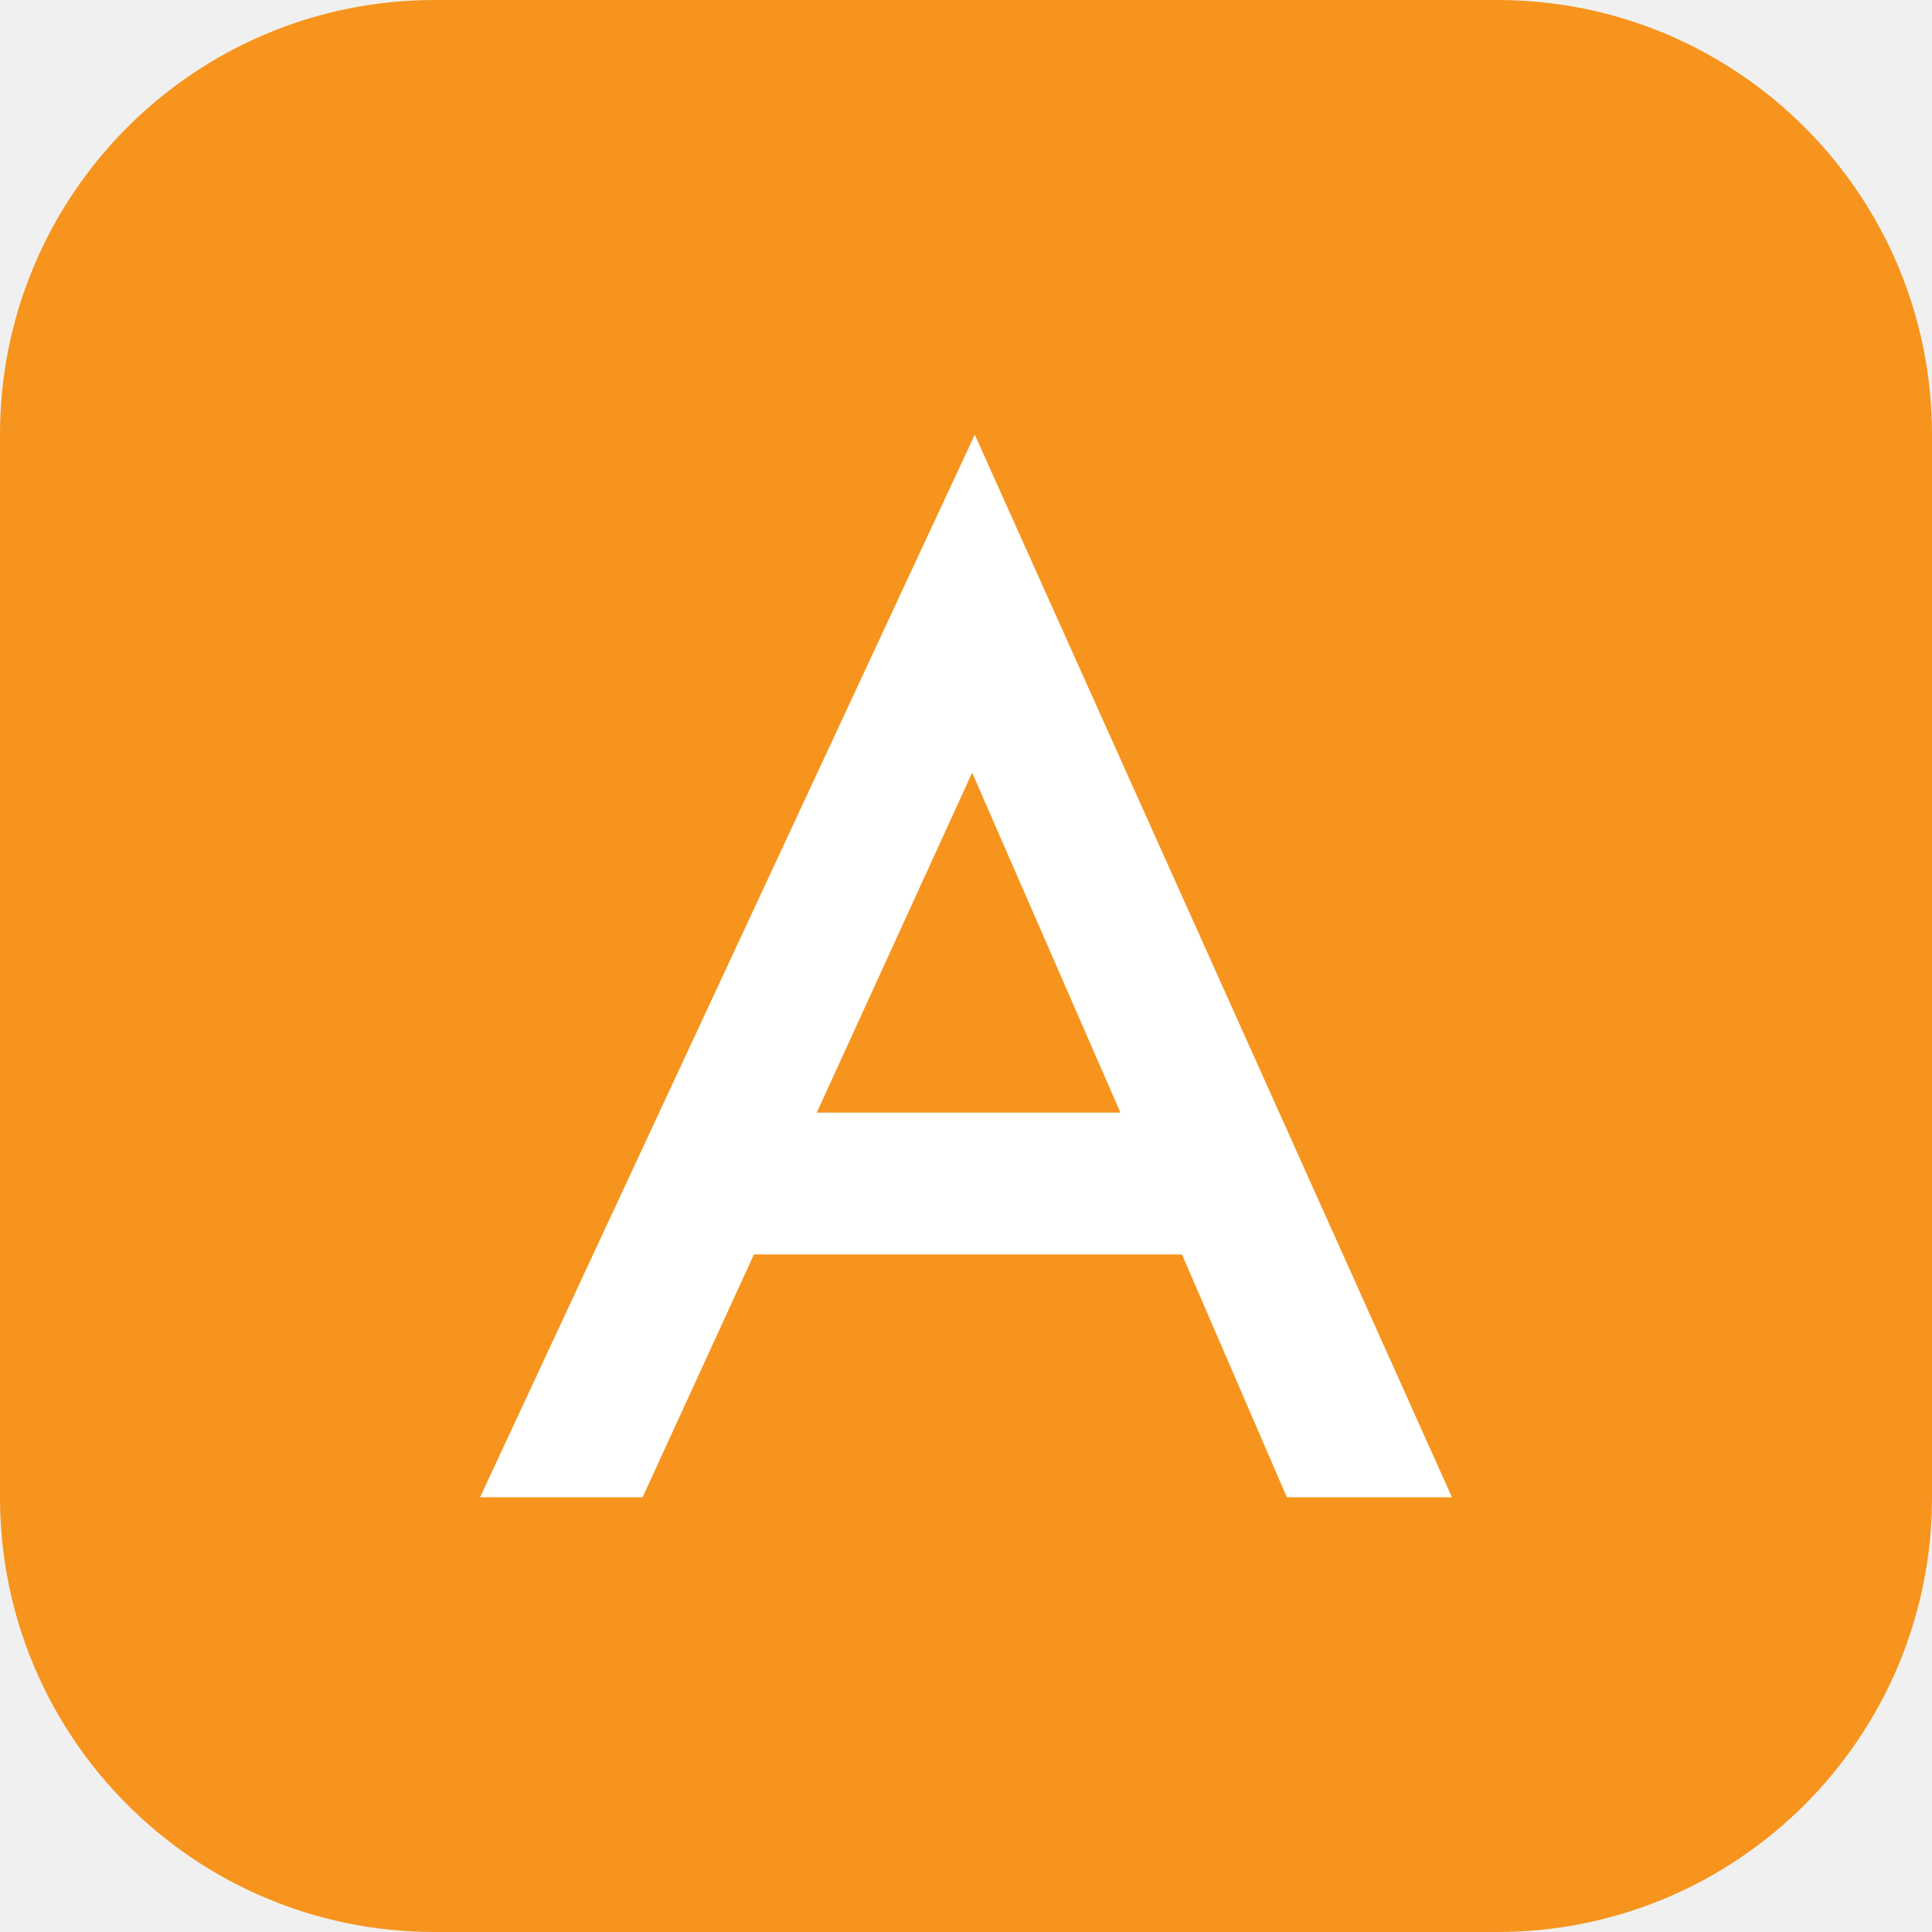
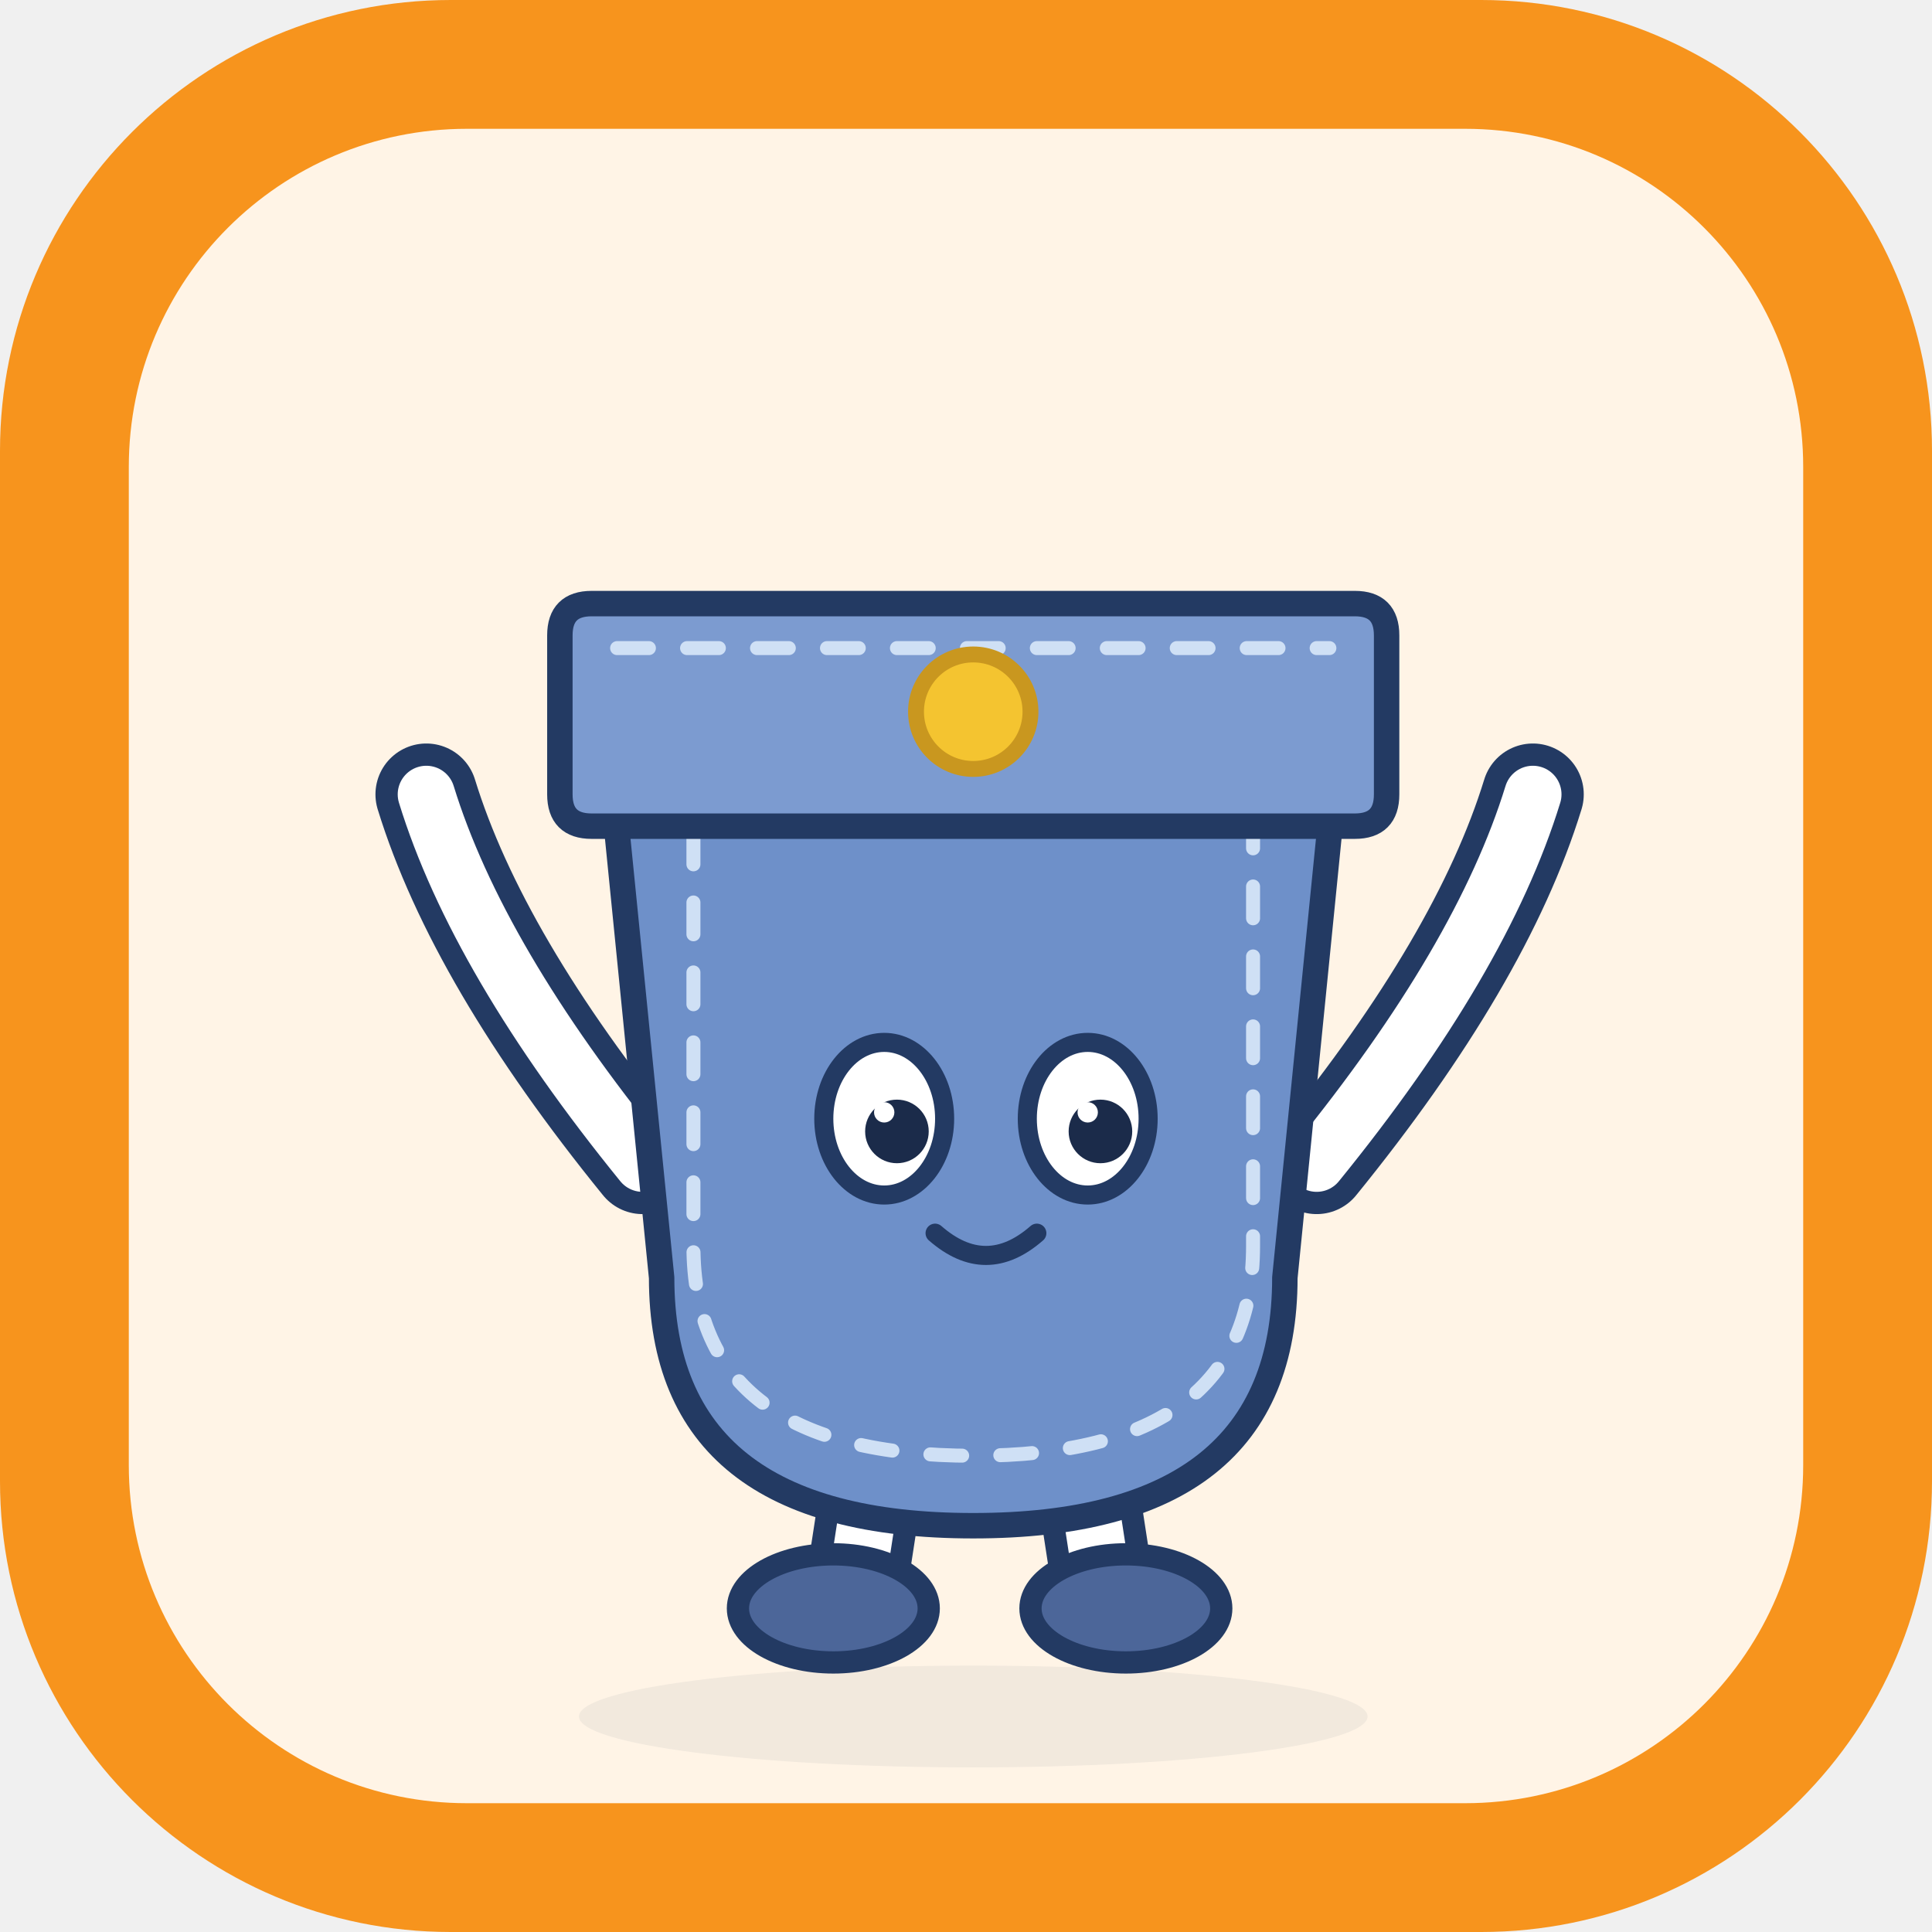
<svg xmlns="http://www.w3.org/2000/svg" viewBox="0 0 240 240">
-   <rect width="240" height="240" rx="54" fill="#F7941D" />
-   <g transform="translate(58.99,12.68) scale(1.716)" fill="#fff" fill-rule="evenodd">
-     <path d="M51.188 83.422H20.203L12.141 101H0.375L36.188 24.078L70.734 101H58.781L51.188 83.422Z M46.734 73.156L36 48.547L24.75 73.156H46.734Z" />
+   <rect width="240" height="240" rx="56" fill="#F7941D" />
+   <rect x="16" y="16" width="208" height="208" rx="42" fill="#FFF4E6" />
+   <g transform="translate(34,26) scale(0.79)">
+     <ellipse cx="110" cy="237" rx="62" ry="8" fill="#1A3050" opacity="0.06" />
+     <path d="M96,188 L92,214" stroke="#233A63" stroke-width="16" fill="none" stroke-linecap="round" />
+     <path d="M96,188 L92,214" stroke="#fff" stroke-width="9" fill="none" stroke-linecap="round" />
+     <path d="M126,188 L130,214" stroke="#233A63" stroke-width="16" fill="none" stroke-linecap="round" />
+     <path d="M126,188 L130,214" stroke="#fff" stroke-width="9" fill="none" stroke-linecap="round" />
+     <ellipse cx="88" cy="220" rx="15" ry="8.5" fill="#4C6699" stroke="#233A63" stroke-width="3.5" />
+     <ellipse cx="134" cy="220" rx="15" ry="8.5" fill="#4C6699" stroke="#233A63" stroke-width="3.5" />
+     <path d="M164,150 Q190,118 198,92" stroke="#233A63" stroke-width="16" fill="none" stroke-linecap="round" />
+     <path d="M164,150 Q190,118 198,92" stroke="#fff" stroke-width="9" fill="none" stroke-linecap="round" />
+     <path d="M58,150 Q32,118 24,92" stroke="#233A63" stroke-width="16" fill="none" stroke-linecap="round" />
+     <path d="M58,150 Q32,118 24,92" stroke="#fff" stroke-width="9" fill="none" stroke-linecap="round" />
+     <path d="M53,88 H167 L159,168 Q159,207 110,207 Q61,207 61,168 Z" fill="#6E90C9" stroke="#233A63" stroke-width="4" stroke-linejoin="round" />
+     <path d="M66,98 V163 Q66,196 110,196 Q154,196 154,163 V98" fill="none" stroke="#CFE0F5" stroke-width="2.2" stroke-dasharray="5 6" stroke-linecap="round" />
+     <path d="M50,62 H170 Q175,62 175,67 V92 Q175,97 170,97 H50 Q45,97 45,92 V67 Q45,62 50,62 Z" fill="#7C9BD0" stroke="#233A63" stroke-width="4" />
+     <path d="M54,69 H166" stroke="#CFE0F5" stroke-width="2.2" stroke-dasharray="5 6" stroke-linecap="round" />
+     <circle cx="110" cy="79" r="9" fill="#F4C430" stroke="#C9971F" stroke-width="2.5" />
+     <ellipse cx="96" cy="143" rx="9.5" ry="12" fill="#fff" stroke="#233A63" stroke-width="3" />
+     <ellipse cx="128" cy="143" rx="9.5" ry="12" fill="#fff" stroke="#233A63" stroke-width="3" />
+     <circle cx="98" cy="145" r="5" fill="#1B2B4A" />
+     <circle cx="130" cy="145" r="5" fill="#1B2B4A" />
+     <circle cx="96" cy="142" r="1.6" fill="#fff" />
+     <circle cx="128" cy="142" r="1.6" fill="#fff" />
+     <path d="M104,161 Q112,168 120,161" fill="none" stroke="#233A63" stroke-width="3" stroke-linecap="round" />
  </g>
</svg>
